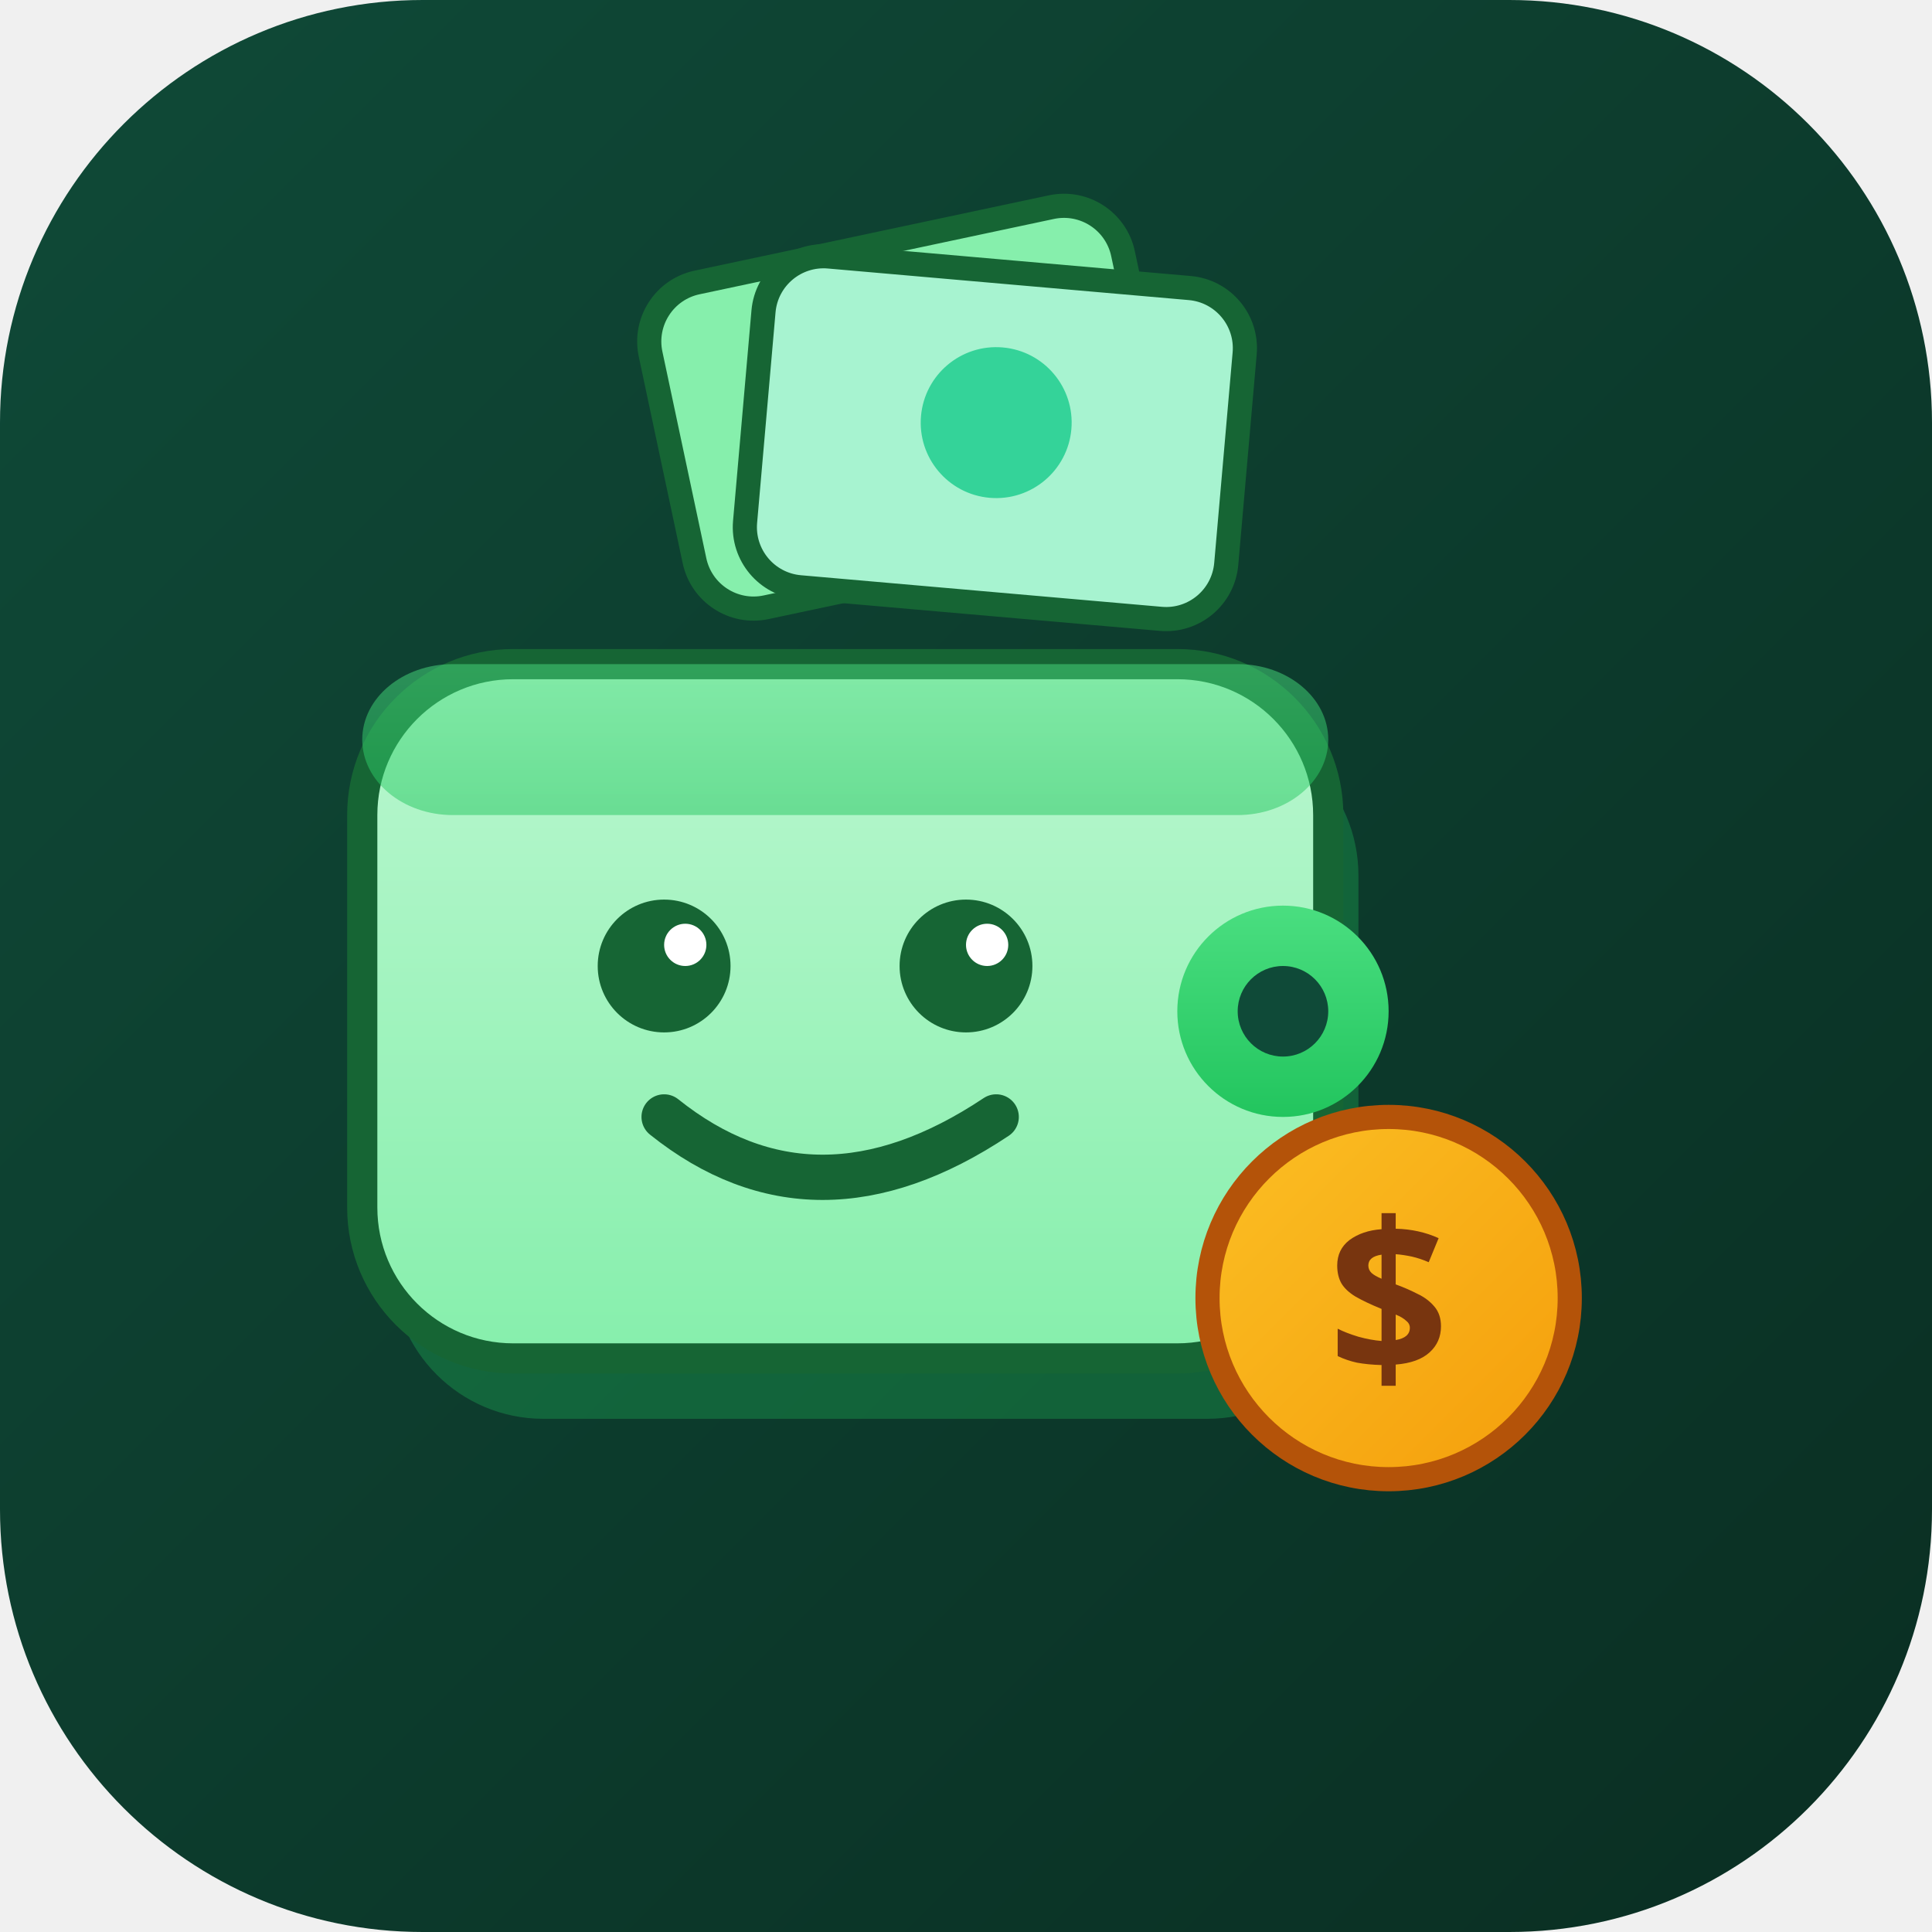
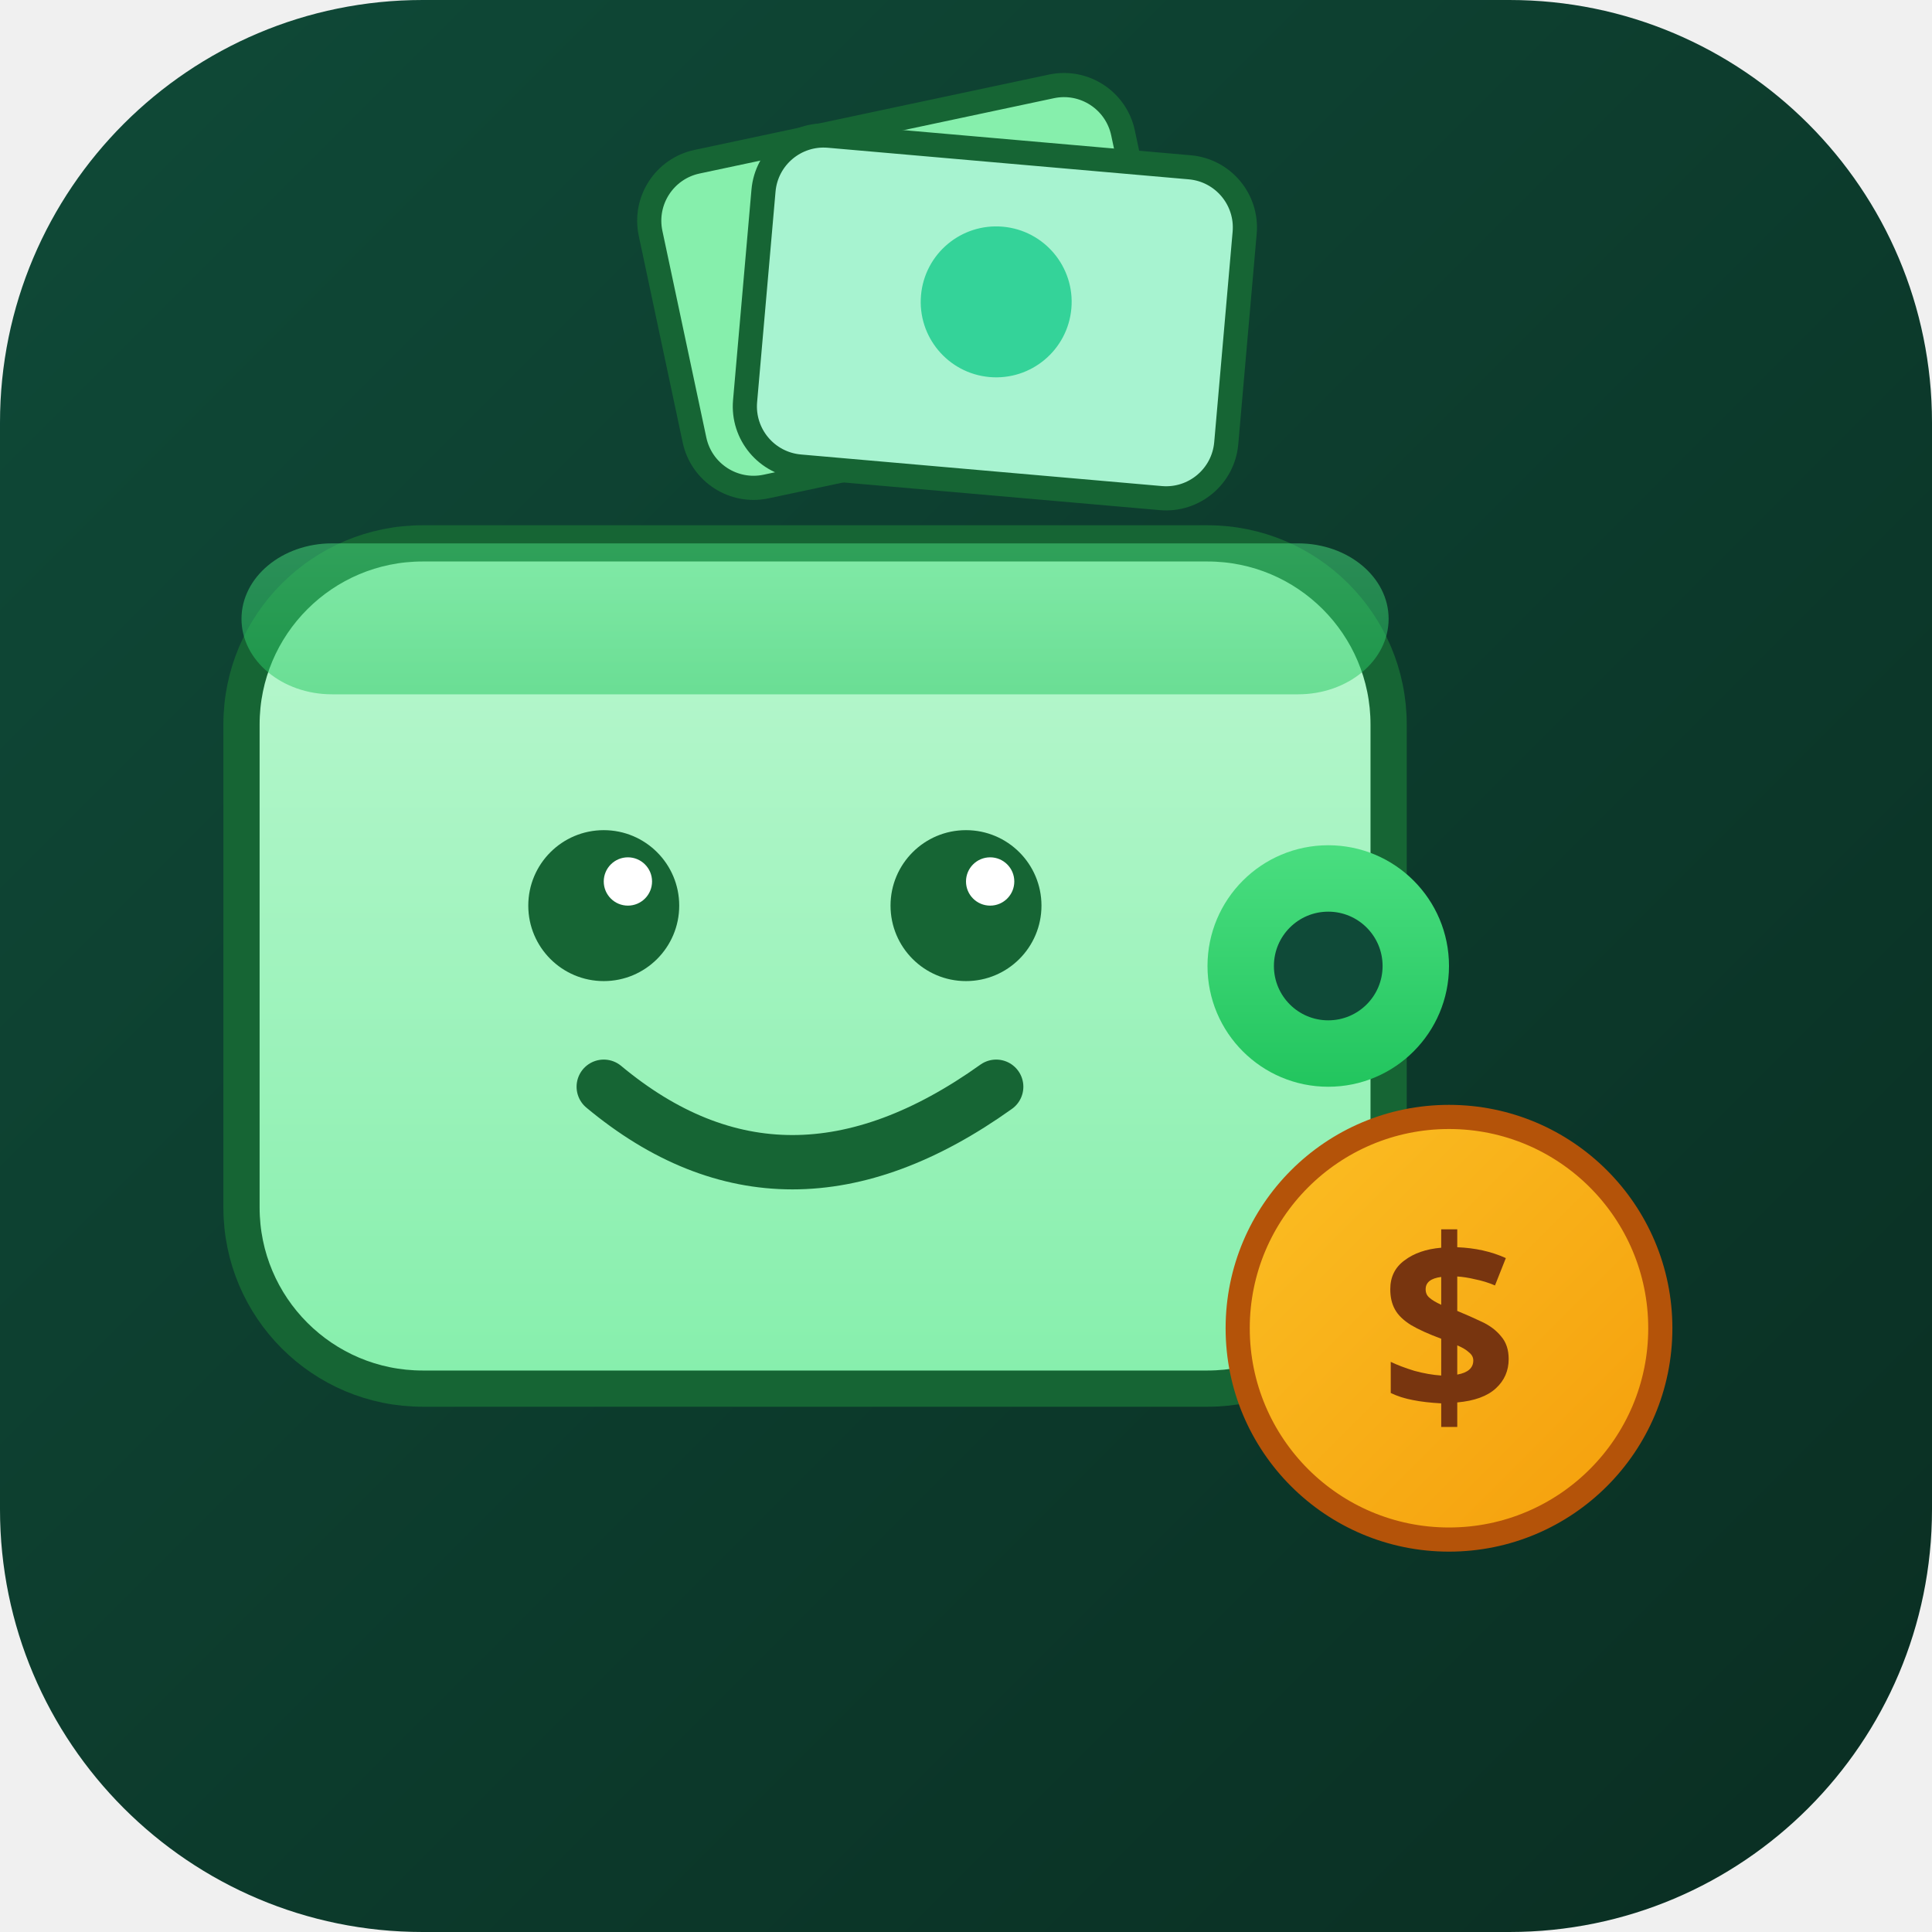
<svg xmlns="http://www.w3.org/2000/svg" viewBox="0 0 64 64" fill="none">
  <defs>
    <linearGradient id="bg" x1="0%" y1="0%" x2="100%" y2="100%">
      <stop offset="0%" stop-color="#0f4a38" />
      <stop offset="100%" stop-color="#0a2e22" />
    </linearGradient>
    <linearGradient id="wallet" x1="0%" y1="0%" x2="0%" y2="100%">
      <stop offset="0%" stop-color="#bbf7d0" />
      <stop offset="100%" stop-color="#86efac" />
    </linearGradient>
    <linearGradient id="walletEdge" x1="0%" y1="0%" x2="0%" y2="100%">
      <stop offset="0%" stop-color="#4ade80" />
      <stop offset="100%" stop-color="#22c55e" />
    </linearGradient>
    <linearGradient id="coin" x1="0%" y1="0%" x2="100%" y2="100%">
      <stop offset="0%" stop-color="#fbbf24" />
      <stop offset="100%" stop-color="#f59e0b" />
    </linearGradient>
  </defs>
  <rect width="64" height="64" rx="14" fill="url(#bg)" />
-   <rect x="22" y="8" width="16" height="11" rx="2" transform="rotate(-12 30 13)" fill="#86efac" stroke="#166534" stroke-width="0.8" />
-   <circle cx="29" cy="12.5" r="2.5" fill="#22c55e" transform="rotate(-12 30 13)" />
-   <rect x="25" y="9" width="16" height="11" rx="2" transform="rotate(5 33 14)" fill="#a7f3d0" stroke="#166534" stroke-width="0.8" />
-   <circle cx="33" cy="14" r="2.5" fill="#34d399" transform="rotate(5 33 14)" />
-   <rect x="12" y="23" width="32" height="23" rx="5" fill="#22c55e" opacity="0.3" transform="translate(1,1)" />
-   <rect x="12" y="22" width="32" height="23" rx="5" fill="url(#wallet)" stroke="#166534" stroke-width="1" />
-   <rect x="12" y="22" width="32" height="5" rx="3" fill="url(#walletEdge)" opacity="0.5" />
-   <rect x="39" y="30" width="7" height="7" rx="3.5" fill="url(#walletEdge)" />
-   <circle cx="42.5" cy="33.5" r="1.5" fill="#0f4a38" />
-   <circle cx="22" cy="32" r="2.2" fill="#166534" />
-   <circle cx="22.7" cy="31.3" r="0.7" fill="#ffffff" />
-   <circle cx="32" cy="32" r="2.2" fill="#166534" />
-   <circle cx="32.7" cy="31.3" r="0.7" fill="#ffffff" />
-   <path d="M22 37 Q27 41 33 37" stroke="#166534" stroke-width="1.5" stroke-linecap="round" fill="none" />
-   <circle cx="46" cy="43" r="6" fill="url(#coin)" stroke="#b45309" stroke-width="0.8" />
-   <text x="46" y="45.5" font-family="system-ui, sans-serif" font-weight="900" font-size="7" fill="#78350f" text-anchor="middle">$</text>
+   <rect x="22" y="4" width="16" height="11" rx="2" transform="rotate(-12 30 9)" fill="#86efac" stroke="#166534" stroke-width="0.8" />
+   <circle cx="29" cy="8.5" r="2.5" fill="#22c55e" transform="rotate(-12 30 9)" />
+   <rect x="25" y="5" width="16" height="11" rx="2" transform="rotate(5 33 10)" fill="#a7f3d0" stroke="#166534" stroke-width="0.8" />
+   <circle cx="33" cy="10" r="2.5" fill="#34d399" transform="rotate(5 33 10)" />
+   <rect x="8" y="18" width="38" height="28" rx="6" fill="url(#wallet)" stroke="#166534" stroke-width="1.2" />
+   <rect x="8" y="18" width="38" height="5" rx="3" fill="url(#walletEdge)" opacity="0.5" />
+   <rect x="40" y="28" width="8" height="8" rx="4" fill="url(#walletEdge)" />
+   <circle cx="44" cy="32" r="1.8" fill="#0f4a38" />
+   <circle cx="20" cy="30" r="2.5" fill="#166534" />
+   <circle cx="20.8" cy="29.2" r="0.8" fill="#ffffff" />
+   <circle cx="32" cy="30" r="2.5" fill="#166534" />
+   <circle cx="32.8" cy="29.2" r="0.8" fill="#ffffff" />
+   <path d="M20 36 Q26 41 33 36" stroke="#166534" stroke-width="1.8" stroke-linecap="round" fill="none" />
+   <circle cx="48" cy="44" r="7" fill="url(#coin)" stroke="#b45309" stroke-width="0.8" />
+   <text x="48" y="46.8" font-family="system-ui, sans-serif" font-weight="900" font-size="8" fill="#78350f" text-anchor="middle">$</text>
</svg>
